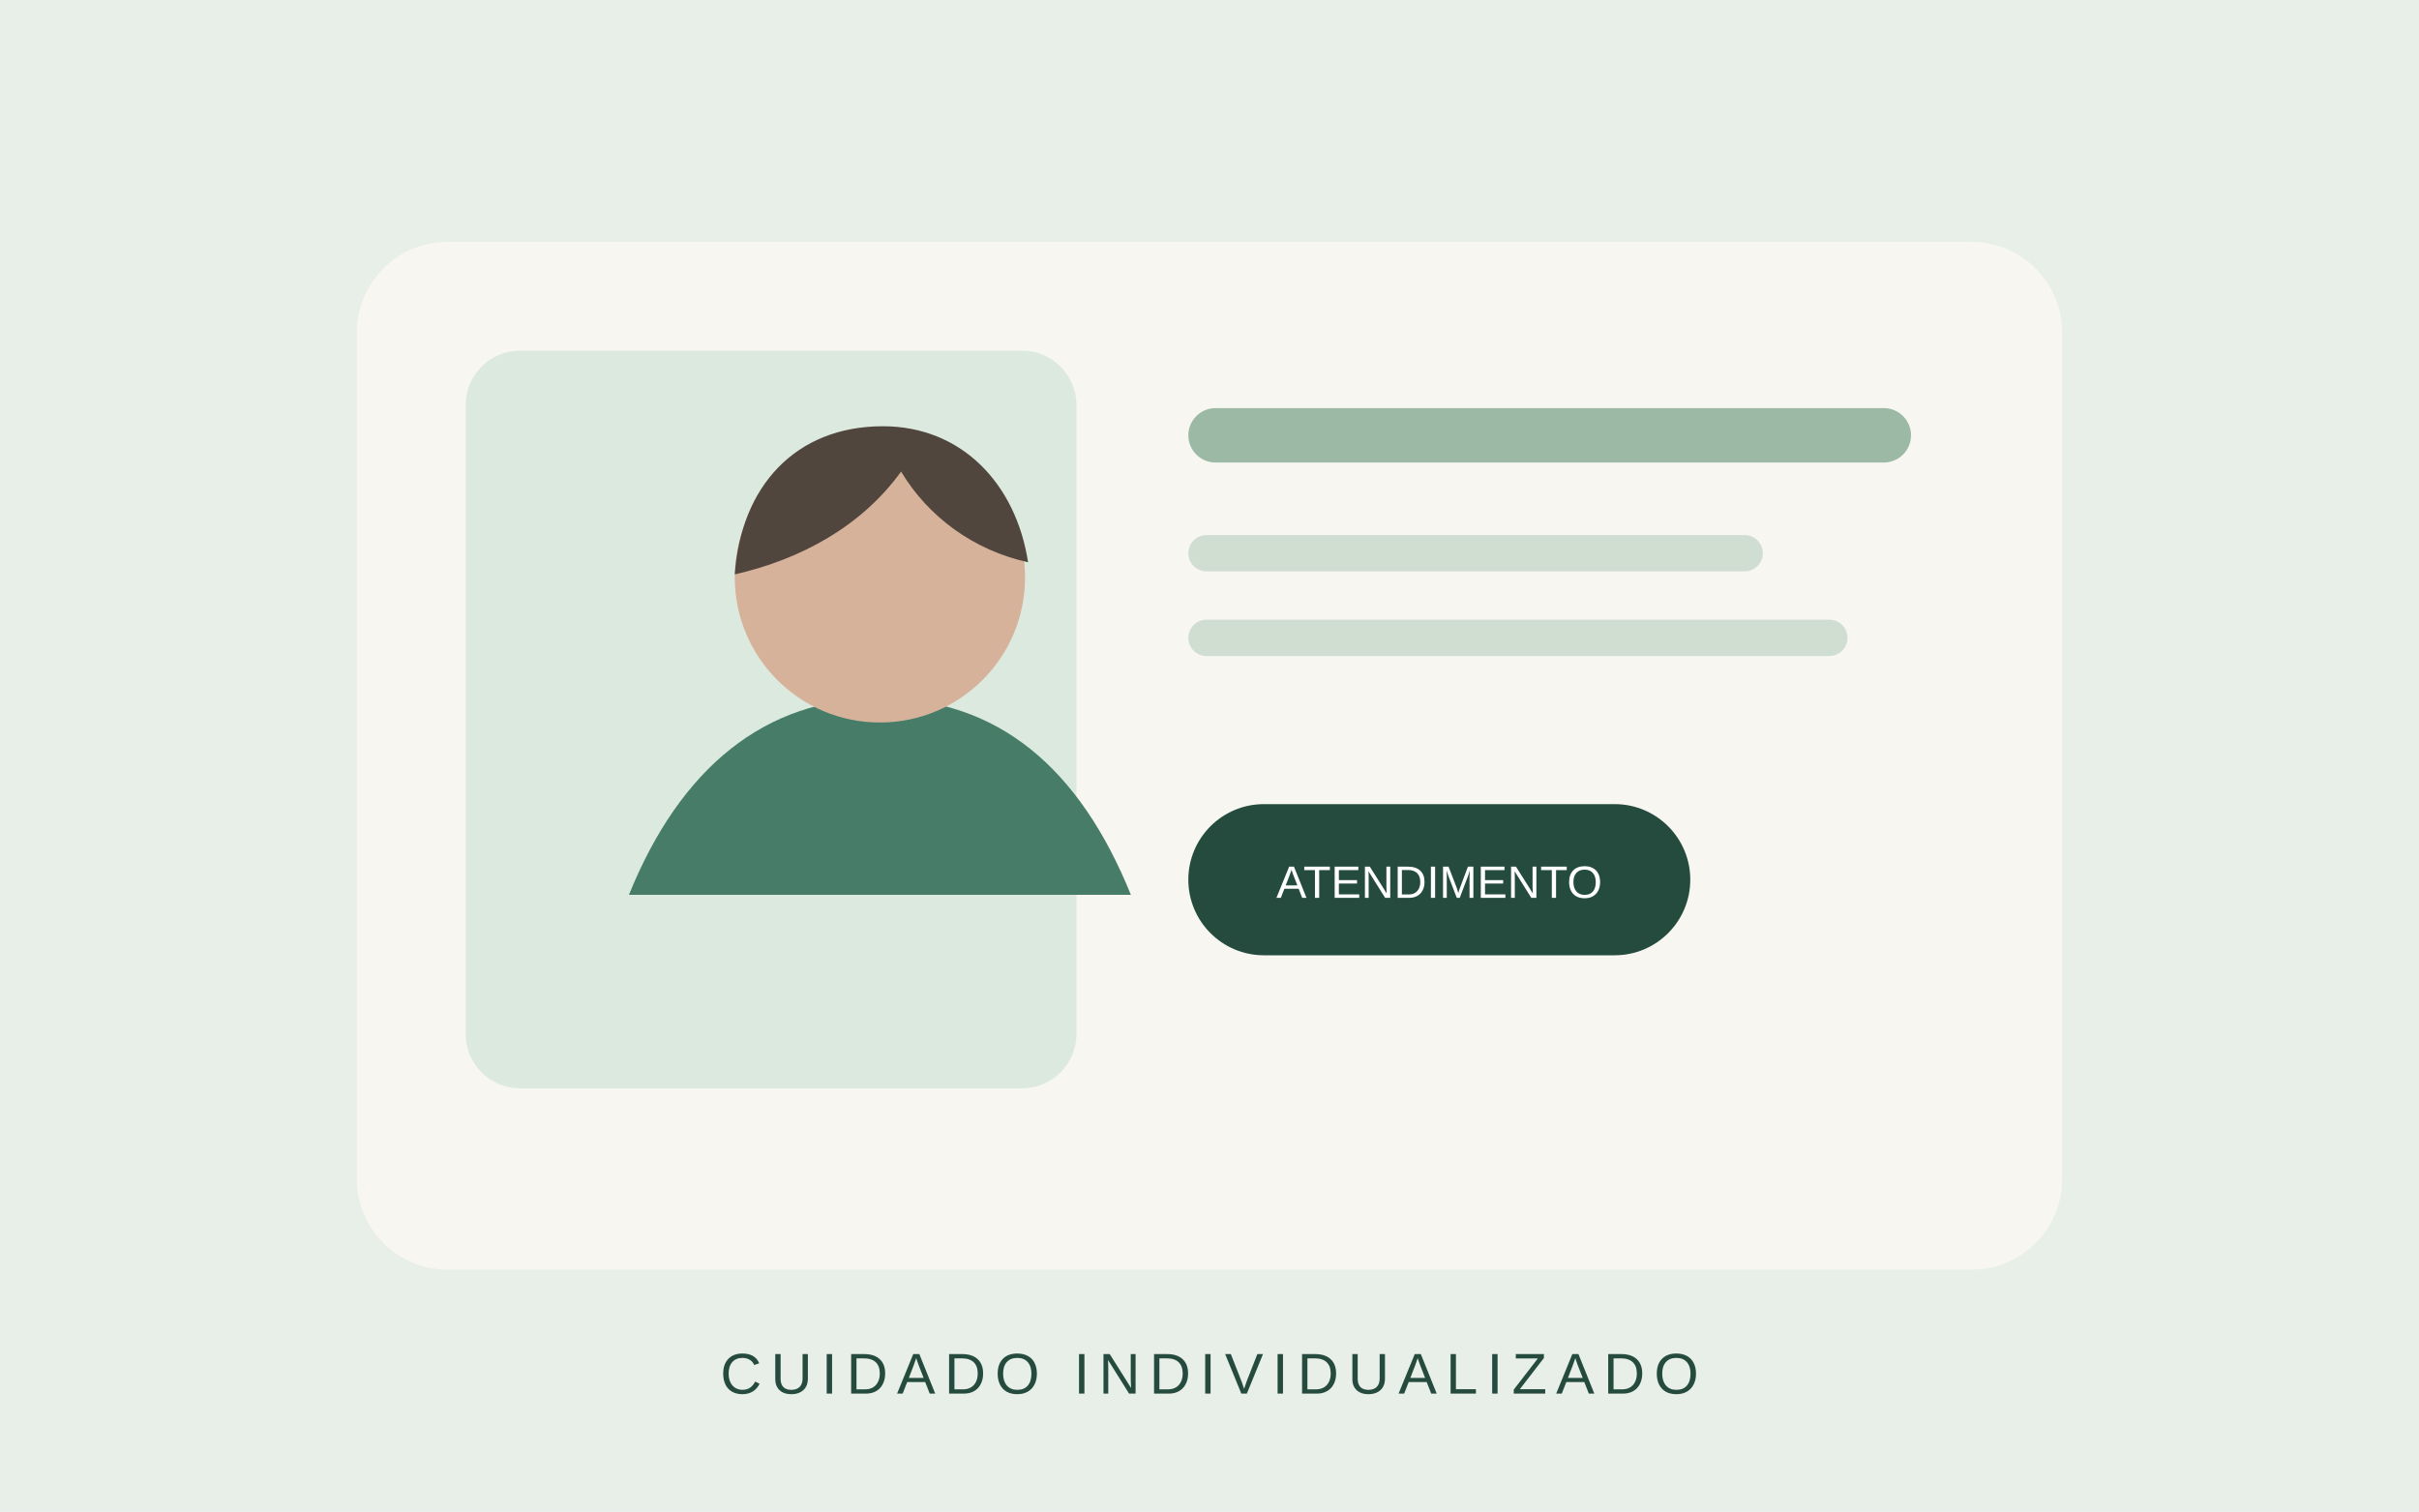
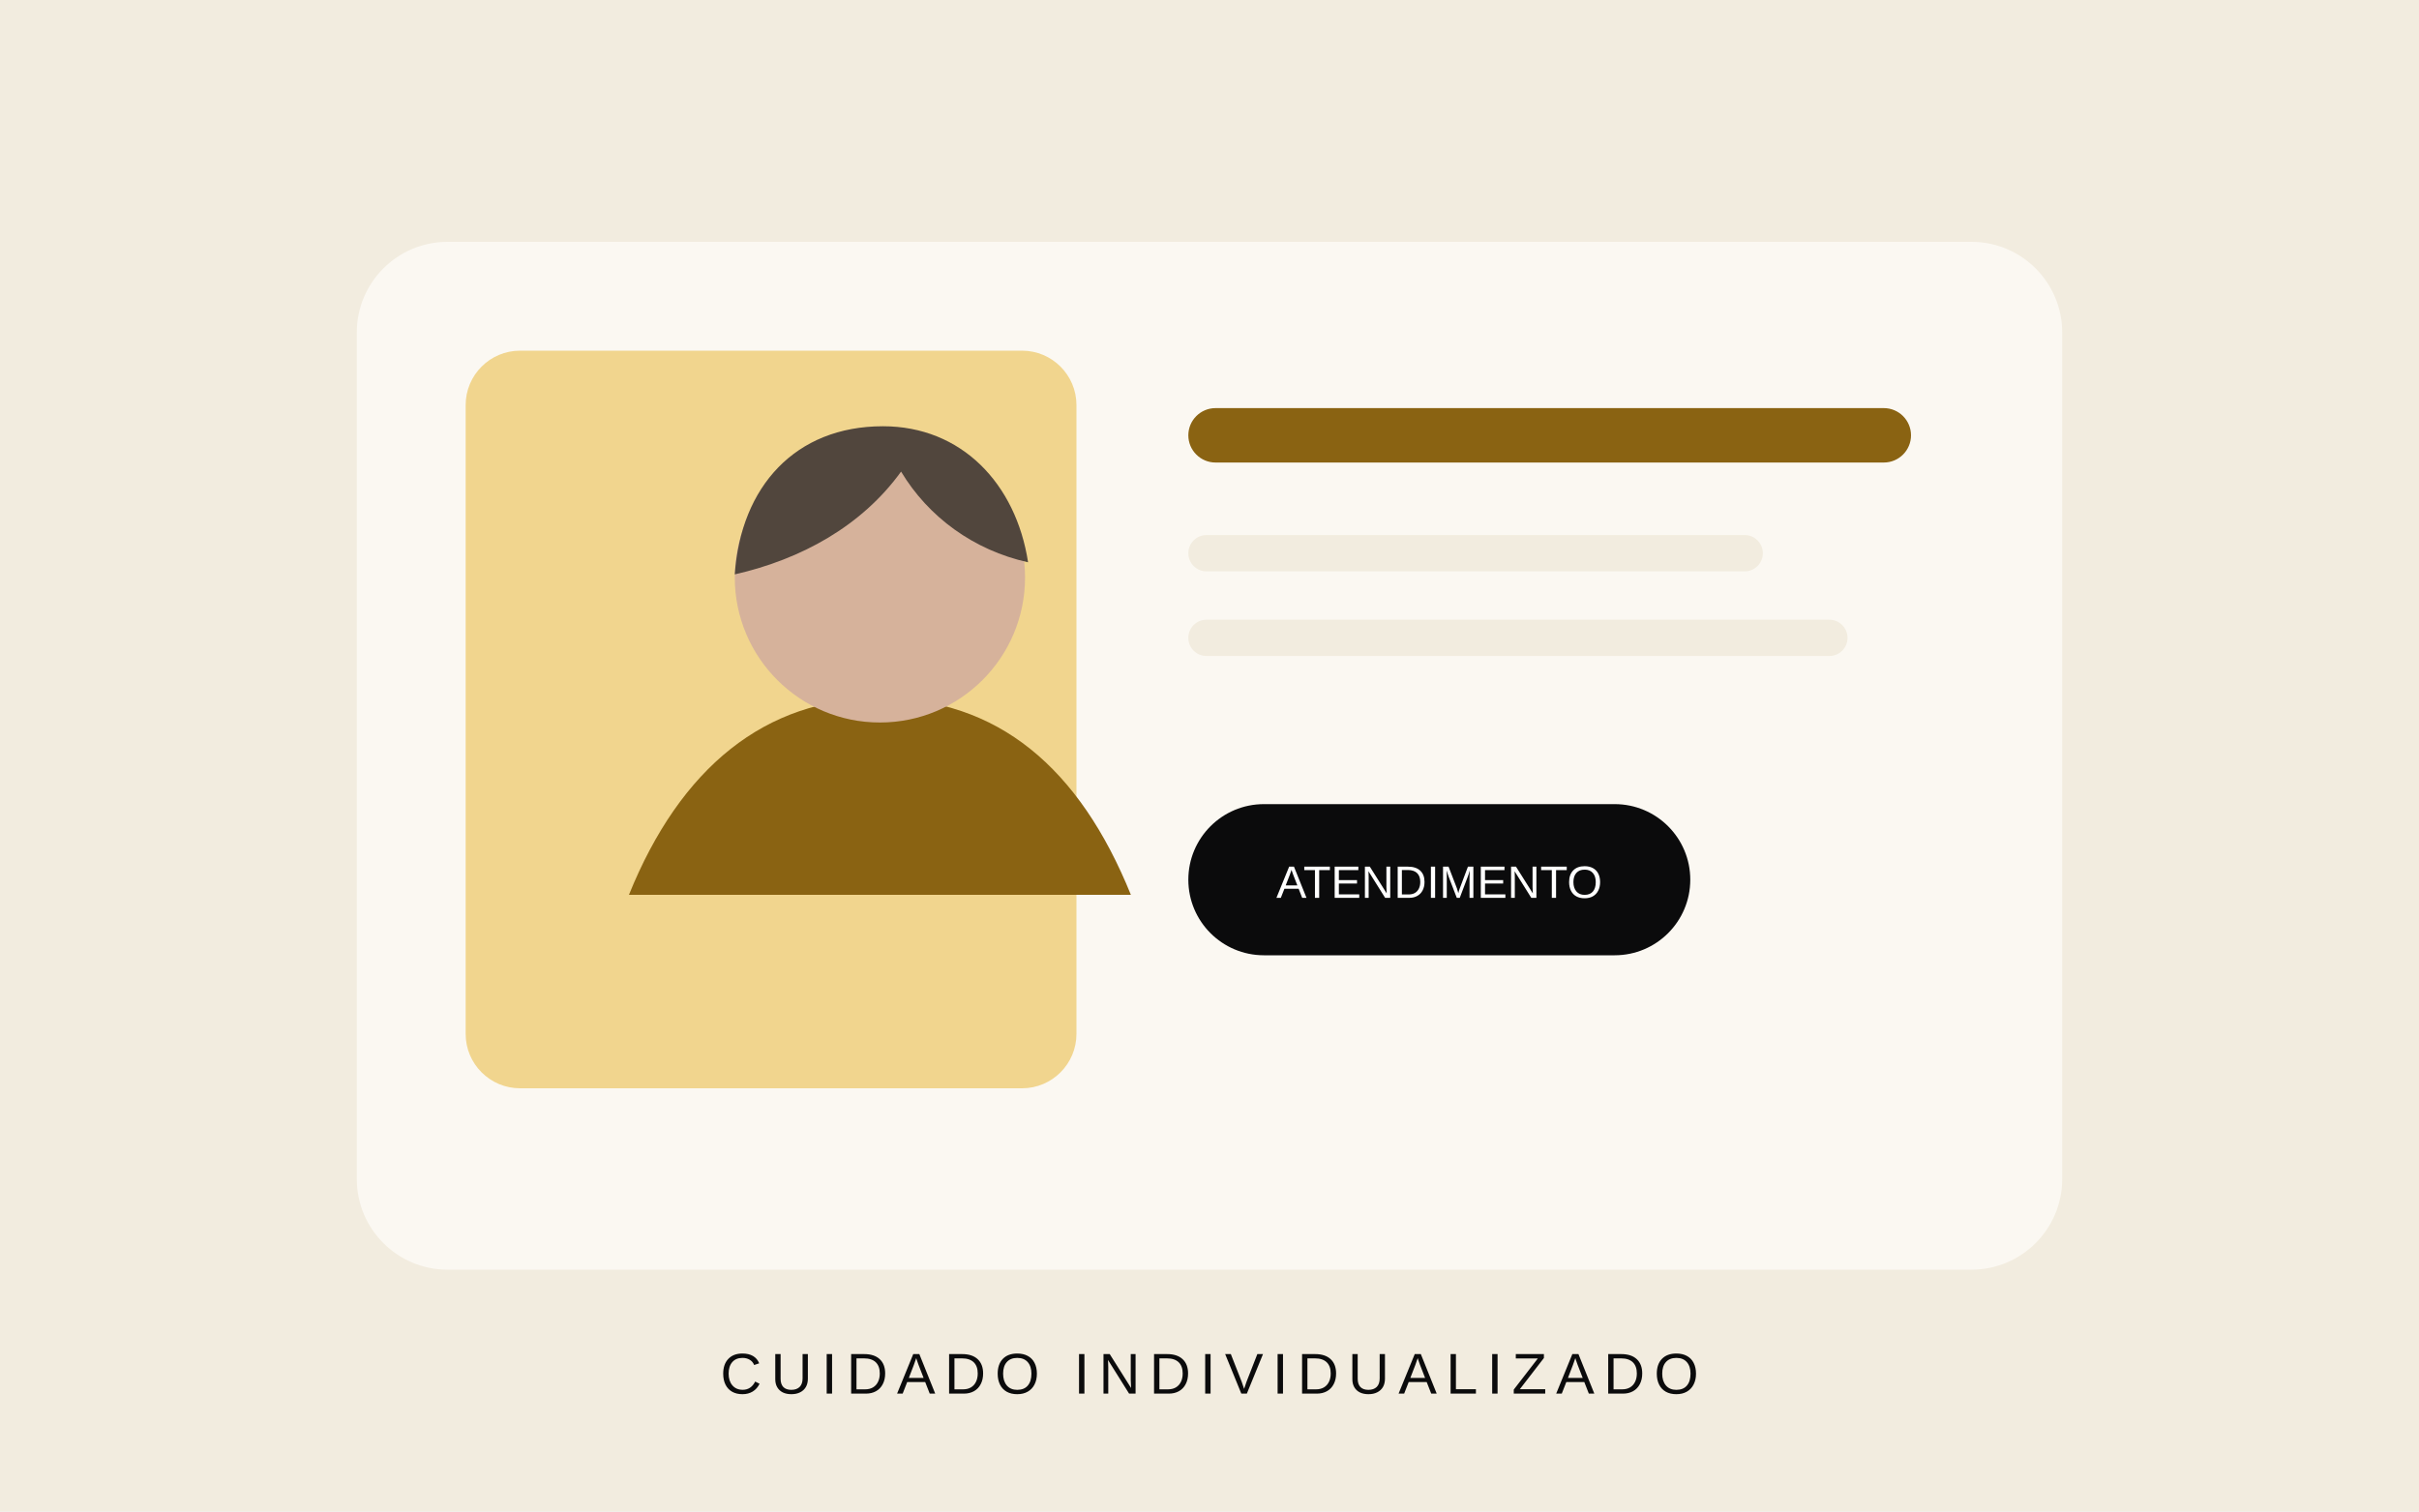
<svg xmlns="http://www.w3.org/2000/svg" viewBox="0 0 800 500">
-   <rect width="800" height="500" fill="#E8EEE8" />
-   <rect x="118" y="80" width="564" height="340" rx="30" fill="#F7F6F1" />
-   <rect x="154" y="116" width="202" height="244" rx="18" fill="#DCE9DF" />
-   <path d="M208 296c17-42 45-65 83-65 39 0 66 23 83 65H208Z" fill="#477D68" />
+   <rect width="800" height="500" fill="#F2ECDF" />
+   <rect x="118" y="80" width="564" height="340" rx="30" fill="#FBF8F2" />
+   <rect x="154" y="116" width="202" height="244" rx="18" fill="#F1D58E" />
+   <path d="M208 296c17-42 45-65 83-65 39 0 66 23 83 65H208Z" fill="#8A6312" />
  <circle cx="291" cy="191" r="48" fill="#D6B29B" />
  <path d="M243 190c2-29 20-49 49-49 26 0 44 19 48 45-18-4-33-15-42-30-13 18-33 29-55 34Z" fill="#51463D" />
-   <rect x="393" y="135" width="239" height="18" rx="9" fill="#9BB9A4" />
-   <rect x="393" y="177" width="190" height="12" rx="6" fill="#D0DED2" />
-   <rect x="393" y="205" width="218" height="12" rx="6" fill="#D0DED2" />
-   <rect x="393" y="266" width="166" height="50" rx="25" fill="#244B3E" />
+   <rect x="393" y="135" width="239" height="18" rx="9" fill="#8A6312" />
+   <rect x="393" y="177" width="190" height="12" rx="6" fill="#F2ECDF" />
+   <rect x="393" y="205" width="218" height="12" rx="6" fill="#F2ECDF" />
+   <rect x="393" y="266" width="166" height="50" rx="25" fill="#0B0B0C" />
  <text x="476" y="297" text-anchor="middle" font-family="Arial,sans-serif" font-size="15" fill="white">ATENDIMENTO</text>
-   <text x="400" y="461" text-anchor="middle" font-family="Arial,sans-serif" font-size="19" letter-spacing="3" fill="#244B3E">CUIDADO INDIVIDUALIZADO</text>
+   <text x="400" y="461" text-anchor="middle" font-family="Arial,sans-serif" font-size="19" letter-spacing="3" fill="#0B0B0C">CUIDADO INDIVIDUALIZADO</text>
</svg>
